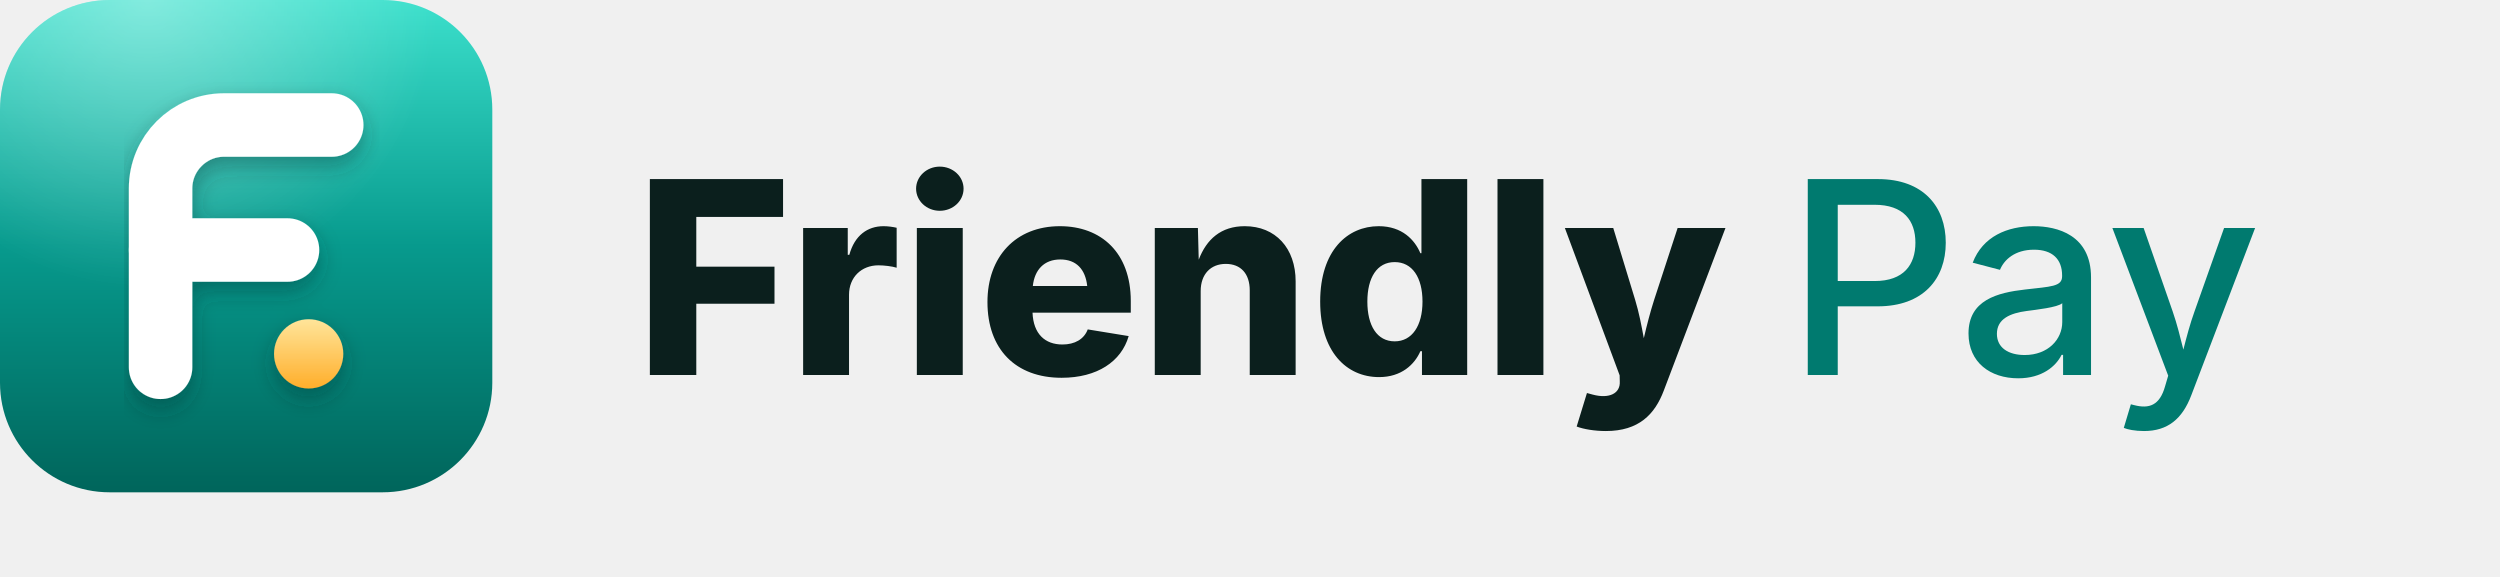
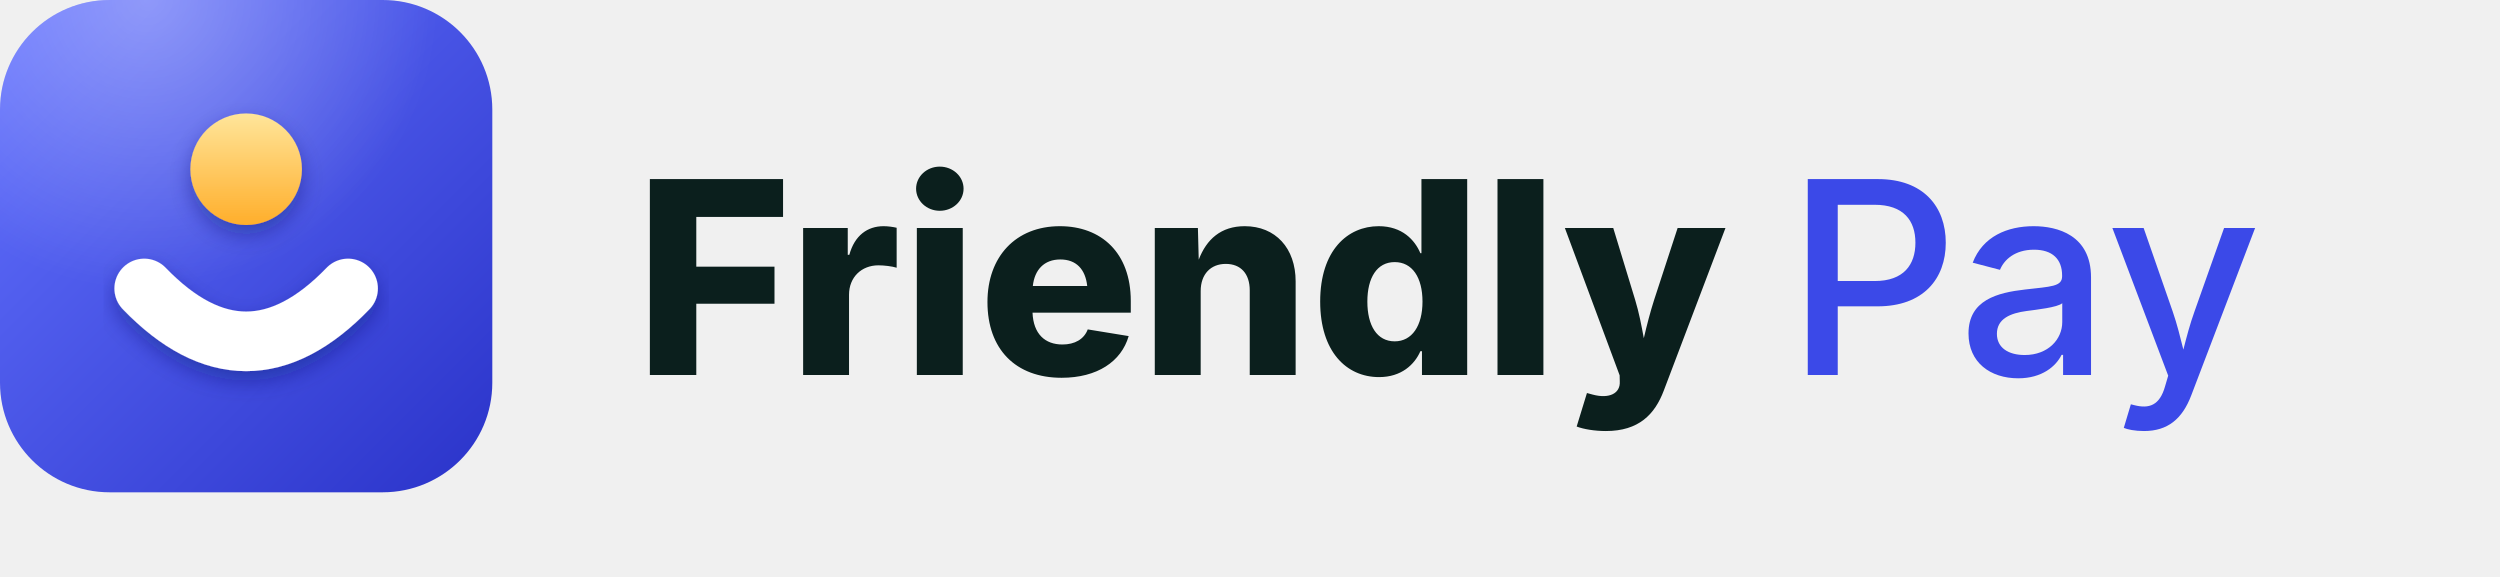
<svg xmlns="http://www.w3.org/2000/svg" viewBox="0 0 520 120">
  <g transform="scale(.2)">
    <defs>
-       <linearGradient id="bg" x1="0" y1="0" x2="0" y2="1">
-         <stop offset="0" stop-color="#3CE0CC" />
-         <stop offset=".5" stop-color="#079A8D" />
-         <stop offset="1" stop-color="#00655B" />
+       <linearGradient id="bg" x1="0" y1="0" x2="1" y2="1">
+         <stop offset="0" stop-color="#6372FF" />
+         <stop offset="1" stop-color="#2A33C9" />
      </linearGradient>
      <radialGradient id="hl" cx=".3" cy="0" r=".95">
-         <stop offset="0" stop-color="#fff" stop-opacity=".36" />
+         <stop offset="0" stop-color="#fff" stop-opacity=".32" />
        <stop offset=".62" stop-color="#fff" stop-opacity="0" />
      </radialGradient>
      <linearGradient id="coin" x1="0" y1="0" x2="0" y2="1">
        <stop offset="0" stop-color="#FFE59A" />
        <stop offset="1" stop-color="#FFAE2B" />
      </linearGradient>
      <filter id="sh" x="-20%" y="-20%" width="140%" height="150%">
-         <feDropShadow dx="0" dy="10" stdDeviation="11" flood-color="#00362F" flood-opacity=".38" />
+         <feDropShadow dx="0" dy="10" stdDeviation="11" flood-color="#10186B" flood-opacity=".4" />
      </filter>
    </defs>
    <rect width="512" height="512" rx="114" fill="url(#bg)" />
    <rect width="512" height="512" rx="114" fill="url(#hl)" />
    <g filter="url(#sh)">
-       <g transform="translate(-23 -4)" fill="none" stroke="#fff" stroke-width="66" stroke-linecap="round" stroke-linejoin="round">
-         <path d="M190 386V200a66 66 0 0 1 66-66H368" />
-         <path d="M190 264H322" />
-       </g>
-       <circle cx="321" cy="368" r="36" fill="url(#coin)" />
+       <path d="M150 300Q256 410 362 300" fill="none" stroke="#fff" stroke-width="62" stroke-linecap="round" />
+       <circle cx="256" cy="176" r="58" fill="url(#coin)" />
    </g>
  </g>
-   <text x="132" y="78" font-family="-apple-system,'SF Pro Display',Inter,Helvetica,Arial,sans-serif" font-weight="800" font-size="56" textLength="372" lengthAdjust="spacingAndGlyphs" fill="#0B1F1D">Friendly<tspan font-weight="500" fill="#007A6F" dx="12">Pay</tspan>
+   <text x="132" y="78" font-family="-apple-system,'SF Pro Display',Inter,Helvetica,Arial,sans-serif" font-weight="800" font-size="56" textLength="372" lengthAdjust="spacingAndGlyphs" fill="#0B1F1D">Friendly<tspan font-weight="500" fill="#3B49E8" dx="12">Pay</tspan>
  </text>
</svg>
